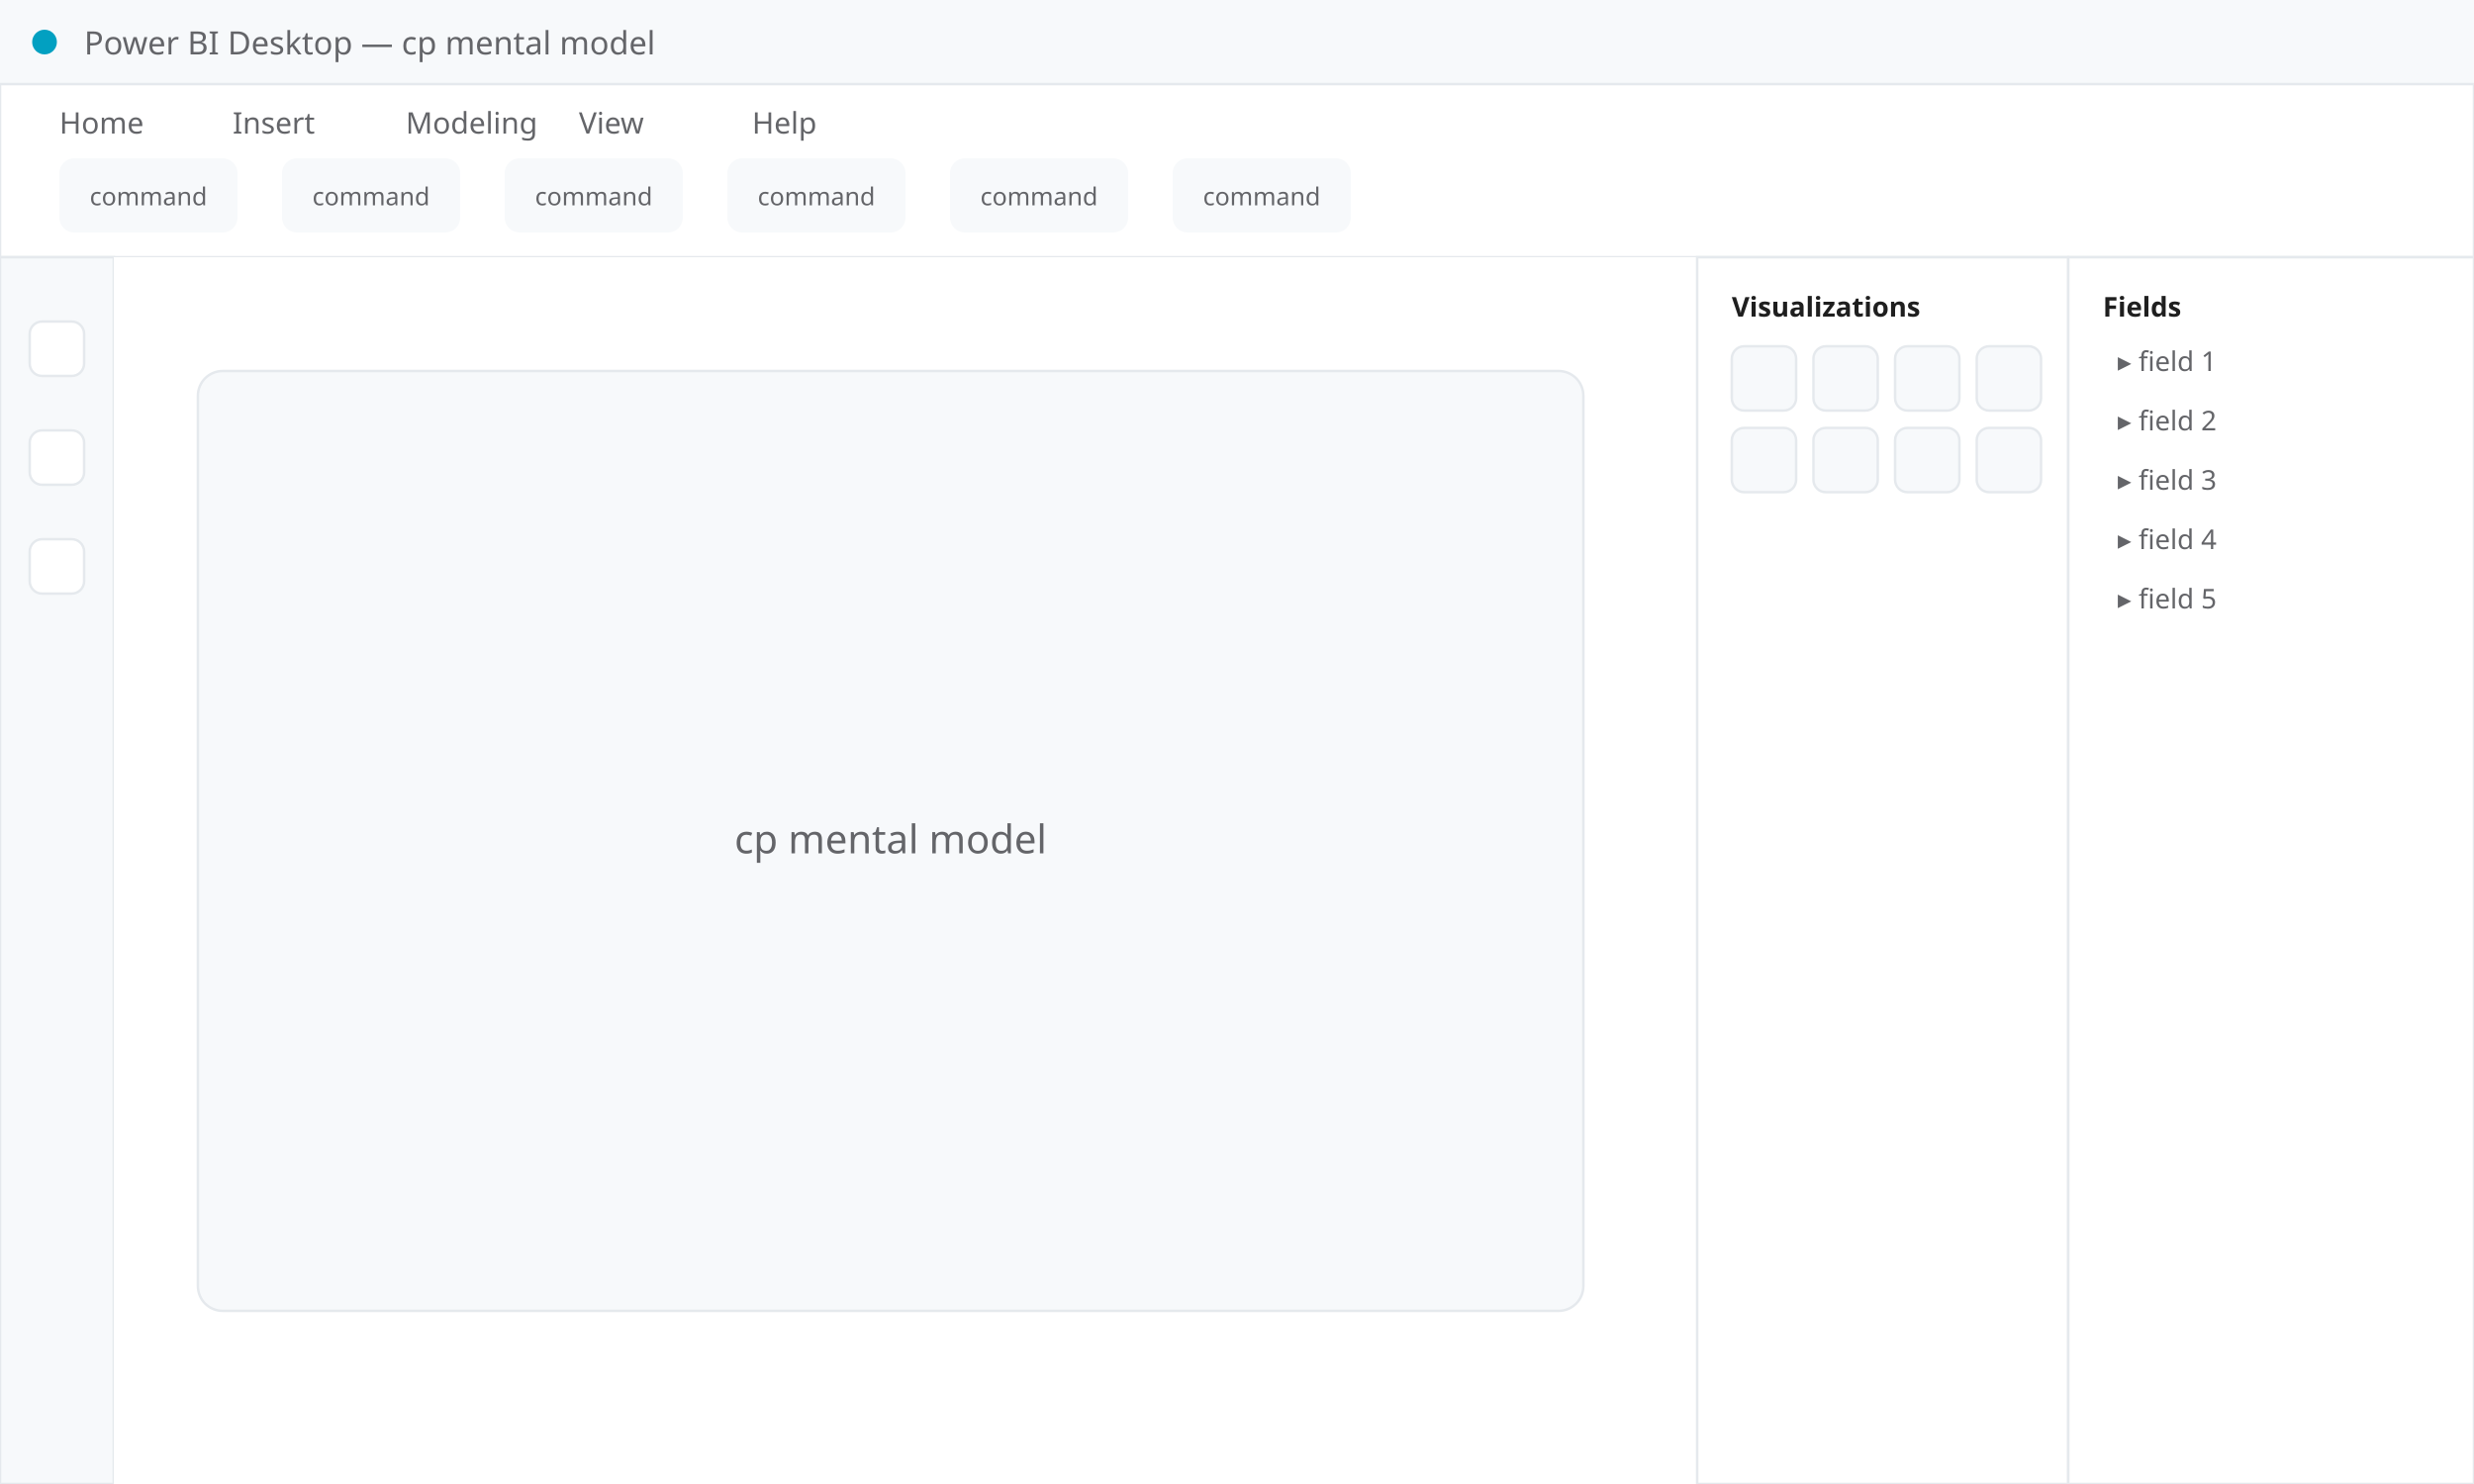
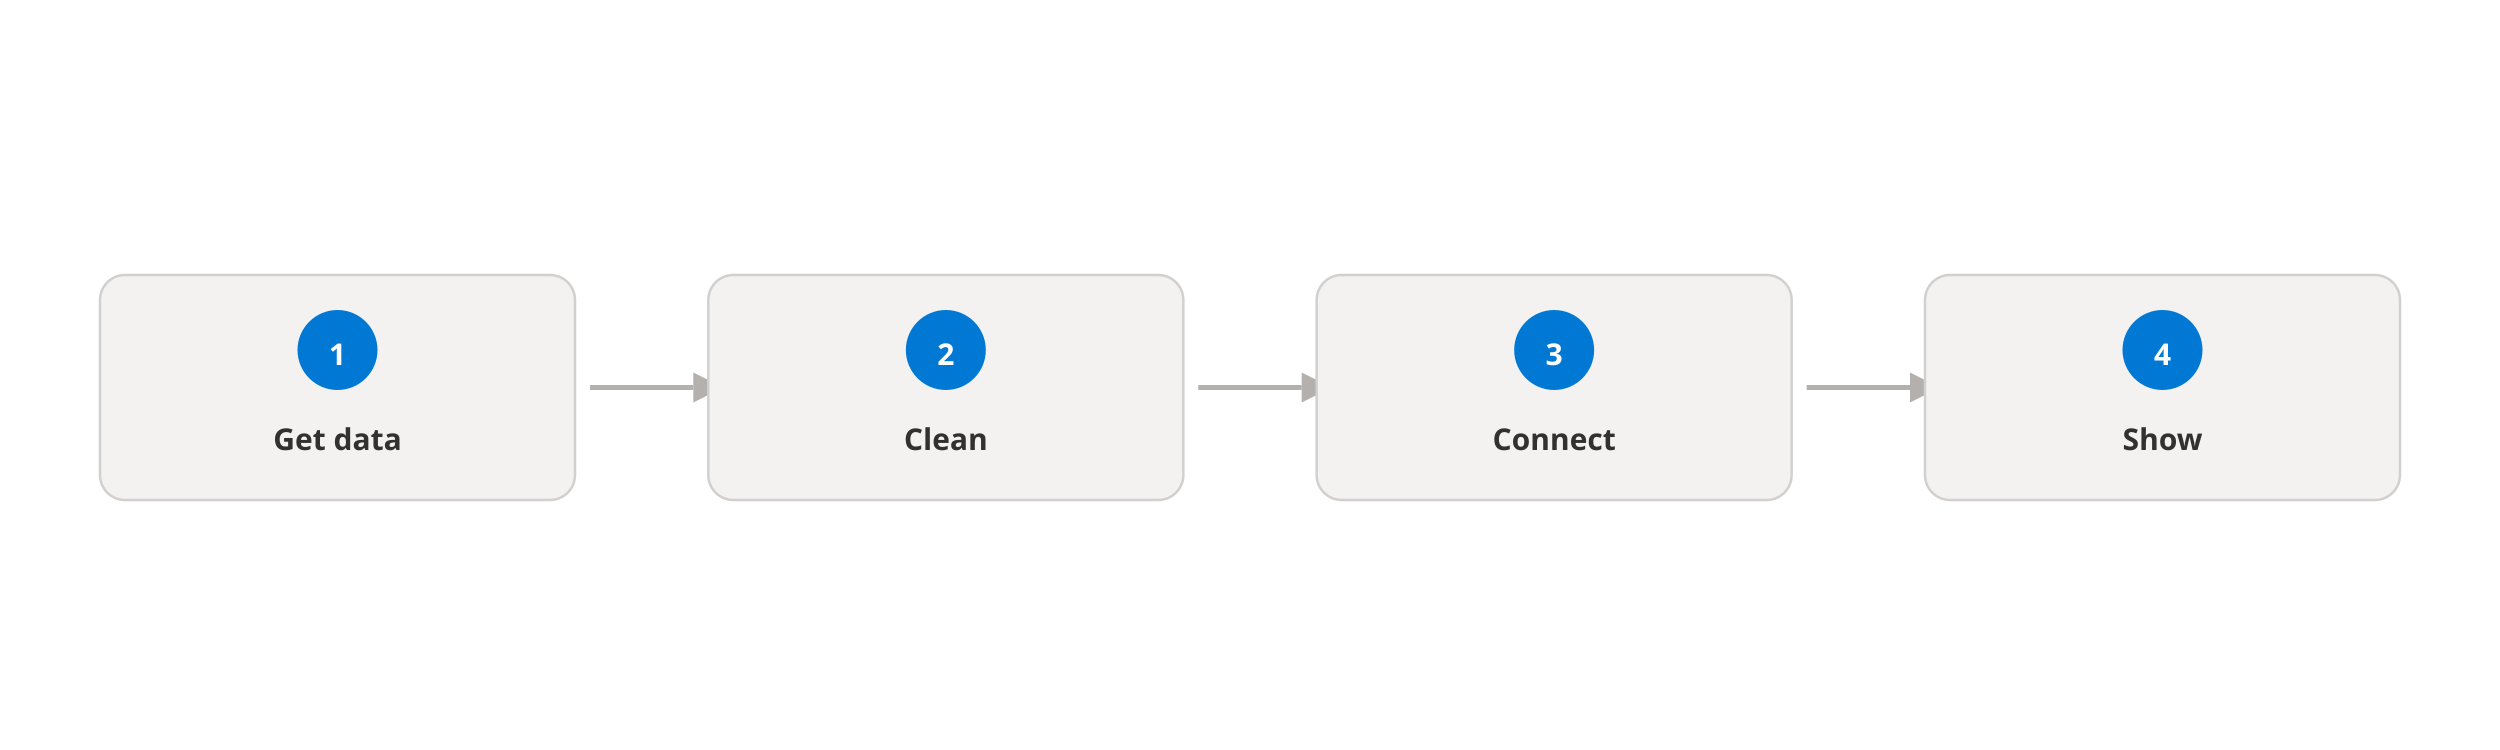
- <svg xmlns="http://www.w3.org/2000/svg" viewBox="0 0 1000 600" role="img" aria-hidden="true" font-family="Plus Jakarta Sans, sans-serif">
-   <rect width="1000" height="600" fill="#FFFFFF" />
-   <rect width="1000" height="34" fill="#F7F9FB" />
-   <circle cx="18" cy="17" r="5" fill="#02A0C1" />
-   <text x="34" y="22" font-size="13" fill="#646569">Power BI Desktop — cp mental model</text>
-   <rect y="34" width="1000" height="70" fill="#FFFFFF" stroke="#E5E9ED" />
-   <text x="24" y="54" font-size="12" fill="#646569">Home</text>
-   <text x="94" y="54" font-size="12" fill="#646569">Insert</text>
-   <text x="164" y="54" font-size="12" fill="#646569">Modeling</text>
-   <text x="234" y="54" font-size="12" fill="#646569">View</text>
-   <text x="304" y="54" font-size="12" fill="#646569">Help</text>
-   <rect x="24" y="64" width="72" height="30" rx="6" fill="#F7F9FB" />
-   <text x="60" y="83" font-size="10" fill="#646569" text-anchor="middle">command</text>
-   <rect x="114" y="64" width="72" height="30" rx="6" fill="#F7F9FB" />
-   <text x="150" y="83" font-size="10" fill="#646569" text-anchor="middle">command</text>
-   <rect x="204" y="64" width="72" height="30" rx="6" fill="#F7F9FB" />
-   <text x="240" y="83" font-size="10" fill="#646569" text-anchor="middle">command</text>
-   <rect x="294" y="64" width="72" height="30" rx="6" fill="#F7F9FB" />
-   <text x="330" y="83" font-size="10" fill="#646569" text-anchor="middle">command</text>
-   <rect x="384" y="64" width="72" height="30" rx="6" fill="#F7F9FB" />
-   <text x="420" y="83" font-size="10" fill="#646569" text-anchor="middle">command</text>
-   <rect x="474" y="64" width="72" height="30" rx="6" fill="#F7F9FB" />
-   <text x="510" y="83" font-size="10" fill="#646569" text-anchor="middle">command</text>
-   <rect y="104" width="46" height="496" fill="#F7F9FB" stroke="#E5E9ED" />
-   <rect x="12" y="130" width="22" height="22" rx="5" fill="#FFFFFF" stroke="#E5E9ED" />
-   <rect x="12" y="174" width="22" height="22" rx="5" fill="#FFFFFF" stroke="#E5E9ED" />
-   <rect x="12" y="218" width="22" height="22" rx="5" fill="#FFFFFF" stroke="#E5E9ED" />
-   <rect x="46" y="104" width="640" height="496" fill="#FFFFFF" />
-   <rect x="80" y="150" width="560" height="380" rx="10" fill="#F7F9FB" stroke="#E5E9ED" />
-   <text x="360" y="345" font-size="16" fill="#646569" text-anchor="middle">cp mental model</text>
-   <rect x="686" y="104" width="150" height="496" fill="#FFFFFF" stroke="#E5E9ED" />
-   <text x="700" y="128" font-size="11" fill="#1F1F1F" font-weight="600">Visualizations</text>
-   <rect x="700" y="140" width="26" height="26" rx="5" fill="#F7F9FB" stroke="#E5E9ED" />
-   <rect x="733" y="140" width="26" height="26" rx="5" fill="#F7F9FB" stroke="#E5E9ED" />
-   <rect x="766" y="140" width="26" height="26" rx="5" fill="#F7F9FB" stroke="#E5E9ED" />
-   <rect x="799" y="140" width="26" height="26" rx="5" fill="#F7F9FB" stroke="#E5E9ED" />
-   <rect x="700" y="173" width="26" height="26" rx="5" fill="#F7F9FB" stroke="#E5E9ED" />
-   <rect x="733" y="173" width="26" height="26" rx="5" fill="#F7F9FB" stroke="#E5E9ED" />
-   <rect x="766" y="173" width="26" height="26" rx="5" fill="#F7F9FB" stroke="#E5E9ED" />
-   <rect x="799" y="173" width="26" height="26" rx="5" fill="#F7F9FB" stroke="#E5E9ED" />
-   <rect x="836" y="104" width="164" height="496" fill="#FFFFFF" stroke="#E5E9ED" />
-   <text x="850" y="128" font-size="11" fill="#1F1F1F" font-weight="600">Fields</text>
-   <text x="856" y="150" font-size="11" fill="#646569">▸ field 1</text>
-   <text x="856" y="174" font-size="11" fill="#646569">▸ field 2</text>
-   <text x="856" y="198" font-size="11" fill="#646569">▸ field 3</text>
-   <text x="856" y="222" font-size="11" fill="#646569">▸ field 4</text>
-   <text x="856" y="246" font-size="11" fill="#646569">▸ field 5</text>
+ <svg xmlns="http://www.w3.org/2000/svg" viewBox="0 0 1000 300" role="img" aria-hidden="true" font-family="Segoe UI, Plus Jakarta Sans, sans-serif">
+   <rect x="0" y="0" width="1000" height="300" rx="0" fill="#FFFFFF" />
+   <rect x="40.0" y="110" width="190" height="90" rx="10" fill="#F3F2F1" stroke="#D2D0CE" stroke-width="1" />
+   <circle cx="135.0" cy="140" r="16" fill="#0078D4" />
+   <text x="135.0" y="146" font-size="12" fill="#FFFFFF" font-weight="700" text-anchor="middle">1</text>
+   <text x="135.0" y="180" font-size="12" fill="#323130" font-weight="600" text-anchor="middle">Get data</text>
+   <line x1="236.0" y1="155" x2="277.333" y2="155" stroke="#B3B0AD" stroke-width="2" />
+   <polygon points="277.333,149 289.333,155 277.333,161" fill="#B3B0AD" />
+   <rect x="283.333" y="110" width="190" height="90" rx="10" fill="#F3F2F1" stroke="#D2D0CE" stroke-width="1" />
+   <circle cx="378.333" cy="140" r="16" fill="#0078D4" />
+   <text x="378.333" y="146" font-size="12" fill="#FFFFFF" font-weight="700" text-anchor="middle">2</text>
+   <text x="378.333" y="180" font-size="12" fill="#323130" font-weight="600" text-anchor="middle">Clean</text>
+   <line x1="479.333" y1="155" x2="520.667" y2="155" stroke="#B3B0AD" stroke-width="2" />
+   <polygon points="520.667,149 532.667,155 520.667,161" fill="#B3B0AD" />
+   <rect x="526.667" y="110" width="190" height="90" rx="10" fill="#F3F2F1" stroke="#D2D0CE" stroke-width="1" />
+   <circle cx="621.667" cy="140" r="16" fill="#0078D4" />
+   <text x="621.667" y="146" font-size="12" fill="#FFFFFF" font-weight="700" text-anchor="middle">3</text>
+   <text x="621.667" y="180" font-size="12" fill="#323130" font-weight="600" text-anchor="middle">Connect</text>
+   <line x1="722.667" y1="155" x2="764" y2="155" stroke="#B3B0AD" stroke-width="2" />
+   <polygon points="764,149 776,155 764,161" fill="#B3B0AD" />
+   <rect x="770.0" y="110" width="190" height="90" rx="10" fill="#F3F2F1" stroke="#D2D0CE" stroke-width="1" />
+   <circle cx="865.0" cy="140" r="16" fill="#0078D4" />
+   <text x="865.0" y="146" font-size="12" fill="#FFFFFF" font-weight="700" text-anchor="middle">4</text>
+   <text x="865.0" y="180" font-size="12" fill="#323130" font-weight="600" text-anchor="middle">Show</text>
</svg>
